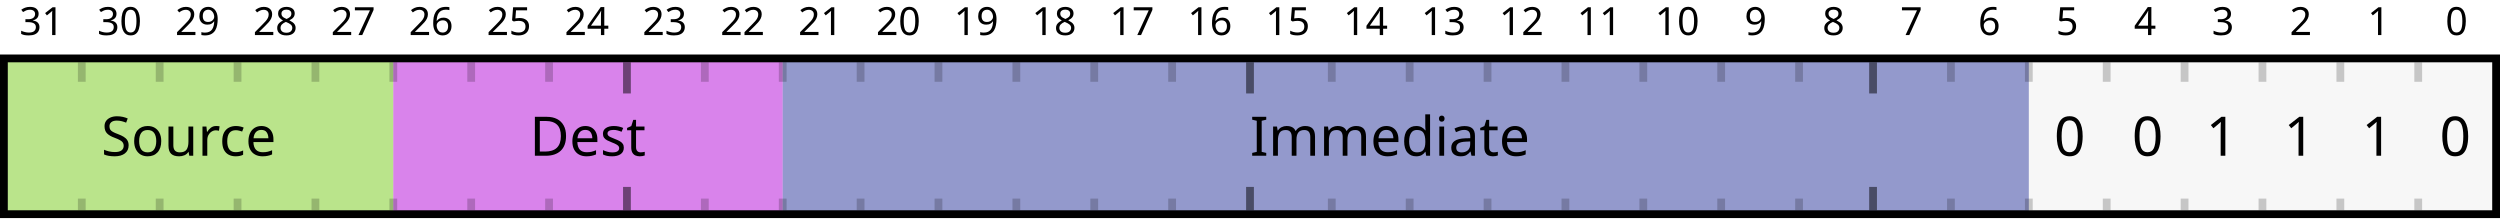
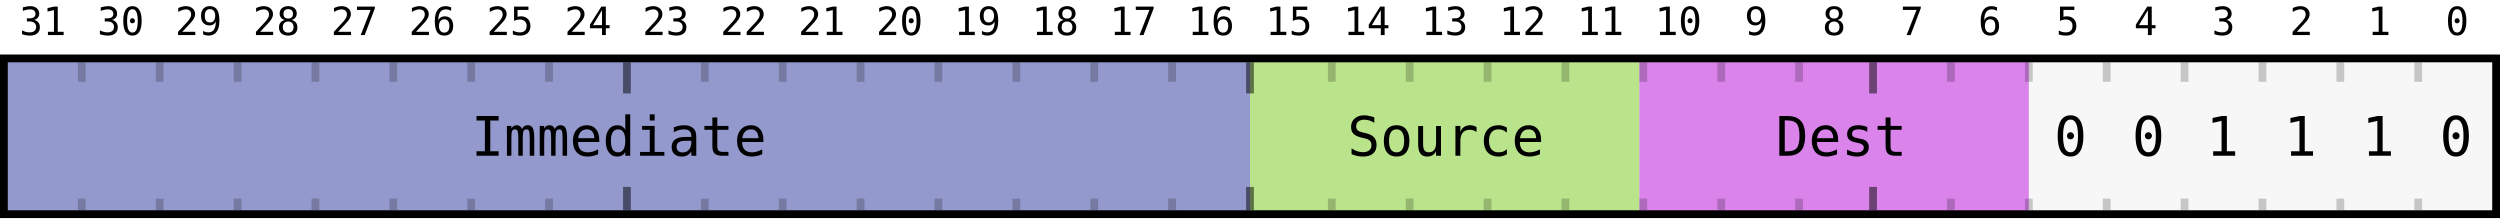
- <svg xmlns="http://www.w3.org/2000/svg" width="642px" height="56px" viewBox="0 0 642 56" version="1.1">
+ <svg xmlns="http://www.w3.org/2000/svg" width="642px" height="56px" viewBox="0 0 642 56" version="1.1" style="font-family: Menlo, DejaVu Sans Mono, Consolas, Courier">
  <description>Created with Sketch (http://www.bohemiancoding.com/sketch)</description>
  <defs />
  <g id="Page-1" stroke="none" stroke-width="1" fill="none" fill-rule="evenodd">
-     <g id="Bit-numbers" transform="translate(1, 0)" font-weight="normal" font-family="Menlo" fill="#000000" font-size="10">
+     <g id="Bit-numbers" transform="translate(1, 0)" font-weight="normal" fill="#000000" font-size="10">
      <text id="31">
        <tspan x="3.979" y="9">31</tspan>
      </text>
      <text id="30">
        <tspan x="23.979" y="9">30</tspan>
      </text>
      <text id="29">
        <tspan x="43.979" y="9">29</tspan>
      </text>
      <text id="28">
        <tspan x="63.979" y="9">28</tspan>
      </text>
      <text id="27">
        <tspan x="83.979" y="9">27</tspan>
      </text>
      <text id="26">
        <tspan x="103.979" y="9">26</tspan>
      </text>
      <text id="25">
        <tspan x="123.979" y="9">25</tspan>
      </text>
      <text id="24">
        <tspan x="143.979" y="9">24</tspan>
      </text>
      <text id="23">
        <tspan x="163.979" y="9">23</tspan>
      </text>
      <text id="22">
        <tspan x="183.979" y="9">22</tspan>
      </text>
      <text id="21">
        <tspan x="203.979" y="9">21</tspan>
      </text>
      <text id="20">
        <tspan x="223.979" y="9">20</tspan>
      </text>
      <text id="19">
        <tspan x="243.979" y="9">19</tspan>
      </text>
      <text id="18">
        <tspan x="263.979" y="9">18</tspan>
      </text>
      <text id="17">
        <tspan x="283.979" y="9">17</tspan>
      </text>
      <text id="16">
        <tspan x="303.979" y="9">16</tspan>
      </text>
      <text id="15">
        <tspan x="323.979" y="9">15</tspan>
      </text>
      <text id="14">
        <tspan x="343.979" y="9">14</tspan>
      </text>
      <text id="13">
        <tspan x="363.979" y="9">13</tspan>
      </text>
      <text id="12">
        <tspan x="383.979" y="9">12</tspan>
      </text>
      <text id="11">
        <tspan x="403.979" y="9">11</tspan>
      </text>
      <text id="10">
        <tspan x="423.979" y="9">10</tspan>
      </text>
      <text id="9">
        <tspan x="446.99" y="9">9</tspan>
      </text>
      <text id="8">
        <tspan x="466.99" y="9">8</tspan>
      </text>
      <text id="7">
        <tspan x="486.99" y="9">7</tspan>
      </text>
      <text id="6">
        <tspan x="506.99" y="9">6</tspan>
      </text>
      <text id="5">
        <tspan x="526.99" y="9">5</tspan>
      </text>
      <text id="4">
        <tspan x="546.99" y="9">4</tspan>
      </text>
      <text id="3">
        <tspan x="566.99" y="9">3</tspan>
      </text>
      <text id="2">
        <tspan x="586.99" y="9">2</tspan>
      </text>
      <text id="1">
        <tspan x="606.99" y="9">1</tspan>
      </text>
      <text id="0">
        <tspan x="626.99" y="9">0</tspan>
      </text>
    </g>
    <rect id="Background" fill="#F7F7F7" x="1" y="15" width="640" height="40" />
-     <rect id="Source" fill-opacity="0.5" fill="#7ED321" x="1" y="15" width="100" height="40" />
-     <rect id="Destination" fill-opacity="0.5" fill="#BD10E0" x="101" y="15" width="100" height="40" />
-     <rect id="Immediate" fill-opacity="0.5" fill="#313CA3" x="201" y="15" width="320" height="40" />
+     <rect id="Source" fill-opacity="0.5" fill="#7ED321" x="321" y="15" width="100" height="40" />
+     <rect id="Destination" fill-opacity="0.5" fill="#BD10E0" x="421" y="15" width="100" height="40" />
+     <rect id="Immediate" fill-opacity="0.5" fill="#313CA3" x="1" y="15" width="320" height="40" />
    <g id="Bit-bounds-(b3)" transform="translate(20, 16)" stroke="#000000" stroke-opacity="0.2" stroke-width="2" stroke-dasharray="5,30,5,30">
      <path d="M1,0 L1,38" id="Bit-31" />
      <path d="M21,0 L21,38" id="Bit-30" />
      <path d="M41,0 L41,38" id="Bit-29" />
      <path d="M61,0 L61,38" id="Bit-28" />
      <path d="M81,0 L81,38" id="Bit-27" />
      <path d="M101,0 L101,38" id="Bit-26" />
      <path d="M121,0 L121,38" id="Bit-25" />
    </g>
    <g id="Bit-bounds-(b2)" transform="translate(180, 16)" stroke="#000000" stroke-opacity="0.2" stroke-width="2" stroke-dasharray="5,30,5,30">
      <path d="M1,0 L1,38" id="Bit-23" />
      <path d="M21,0 L21,38" id="Bit-22" />
      <path d="M41,0 L41,38" id="Bit-21" />
      <path d="M61,0 L61,38" id="Bit-20" />
      <path d="M81,0 L81,38" id="Bit-19" />
      <path d="M101,0 L101,38" id="Bit-18" />
      <path d="M121,0 L121,38" id="Bit-17" />
    </g>
    <g id="Bit-bounds-(b1)" transform="translate(341, 16)" stroke="#000000" stroke-opacity="0.2" stroke-width="2" stroke-dasharray="5,30,5,30">
      <path d="M1,0 L1,38" id="Bit-15" />
      <path d="M21,0 L21,38" id="Bit-14" />
      <path d="M41,0 L41,38" id="Bit-13" />
      <path d="M61,0 L61,38" id="Bit-12" />
      <path d="M81,0 L81,38" id="Bit-11" />
      <path d="M101,0 L101,38" id="Bit--10" />
      <path d="M121,0 L121,38" id="Bit-9" />
    </g>
    <g id="Bit-bounds-(b0)" transform="translate(500, 16)" stroke="#000000" stroke-opacity="0.2" stroke-width="2" stroke-dasharray="5,30,5,30">
      <path d="M1,0 L1,38" id="Bit-7" />
      <path d="M21,0 L21,38" id="Bit-6" />
      <path d="M41,0 L41,38" id="Bit-5" />
      <path d="M61,0 L61,38" id="Bit-4" />
      <path d="M81,0 L81,38" id="Bit-3" />
      <path d="M101,0 L101,38" id="Bit-2" />
      <path d="M121,0 L121,38" id="Bit-1" />
    </g>
    <g id="Byte-bounds" transform="translate(160, 16)" stroke="#000000" stroke-opacity="0.5" stroke-width="2" stroke-dasharray="8,24,8,24">
      <path d="M1,0 L1,38" id="Bit-24" />
      <path d="M161,0 L161,38" id="Bit-16" />
      <path d="M321,0 L321,38" id="Bit-8" />
    </g>
-     <g id="Field-descriptions" transform="translate(26, 27)" font-weight="normal" font-family="Menlo" fill="#000000" font-size="14">
+     <g id="Field-descriptions" transform="translate(121, 27)" font-weight="normal" fill="#000000" font-size="14">
      <text id="0">
-         <tspan x="501.5" y="13">0</tspan>
+         <tspan x="406.5" y="13">0</tspan>
      </text>
      <text id="0">
-         <tspan x="521.5" y="13">0</tspan>
+         <tspan x="426.5" y="13">0</tspan>
      </text>
      <text id="1">
-         <tspan x="540.5" y="13">1</tspan>
+         <tspan x="445.5" y="13">1</tspan>
      </text>
      <text id="0">
-         <tspan x="560.5" y="13">1</tspan>
+         <tspan x="465.5" y="13">1</tspan>
      </text>
      <text id="1">
-         <tspan x="580.5" y="13">1</tspan>
+         <tspan x="485.5" y="13">1</tspan>
      </text>
      <text id="0">
-         <tspan x="600.5" y="13">0</tspan>
+         <tspan x="505.5" y="13">0</tspan>
      </text>
      <text id="Source">
-         <tspan x="0" y="13">Source</tspan>
+         <tspan x="225" y="13">Source</tspan>
      </text>
      <text id="Dest">
-         <tspan x="110" y="13">Dest</tspan>
+         <tspan x="335" y="13">Dest</tspan>
      </text>
      <text id="Immediate">
-         <tspan x="295" y="13">Immediate</tspan>
+         <tspan x="0" y="13">Immediate</tspan>
      </text>
    </g>
    <rect id="Outline" stroke="#000000" stroke-width="2" x="1" y="15" width="640" height="40" />
  </g>
</svg>
